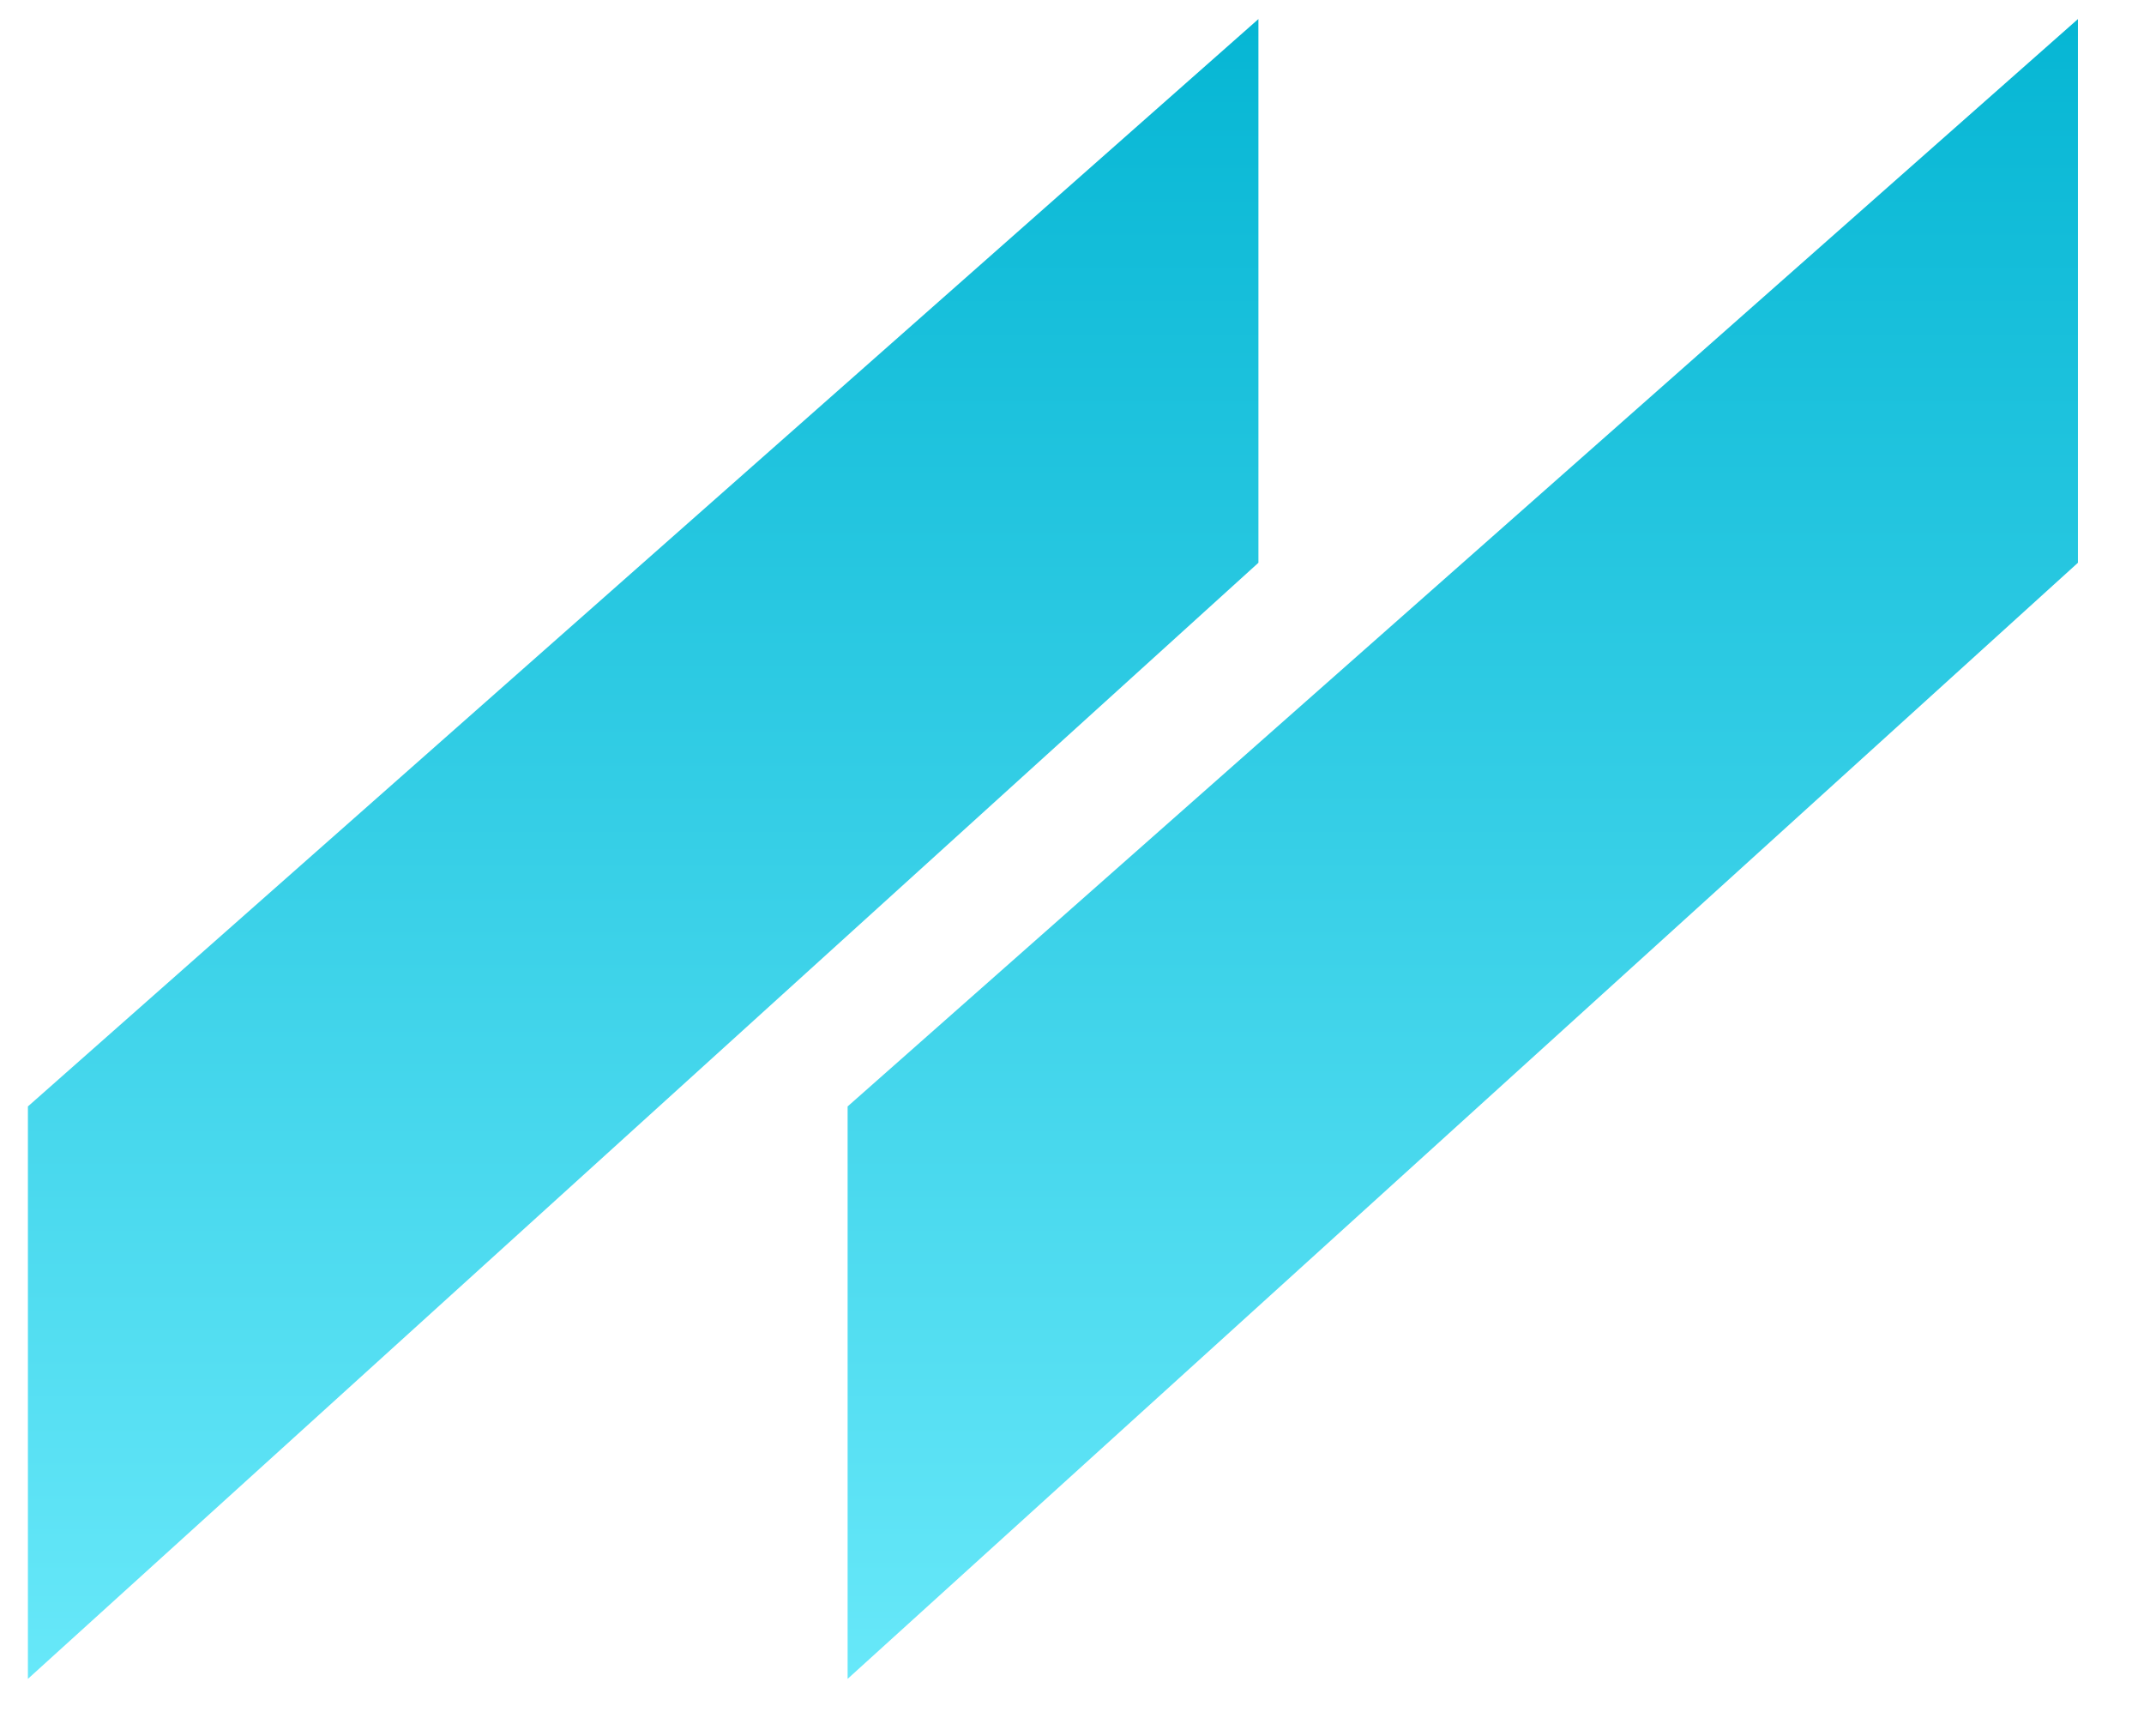
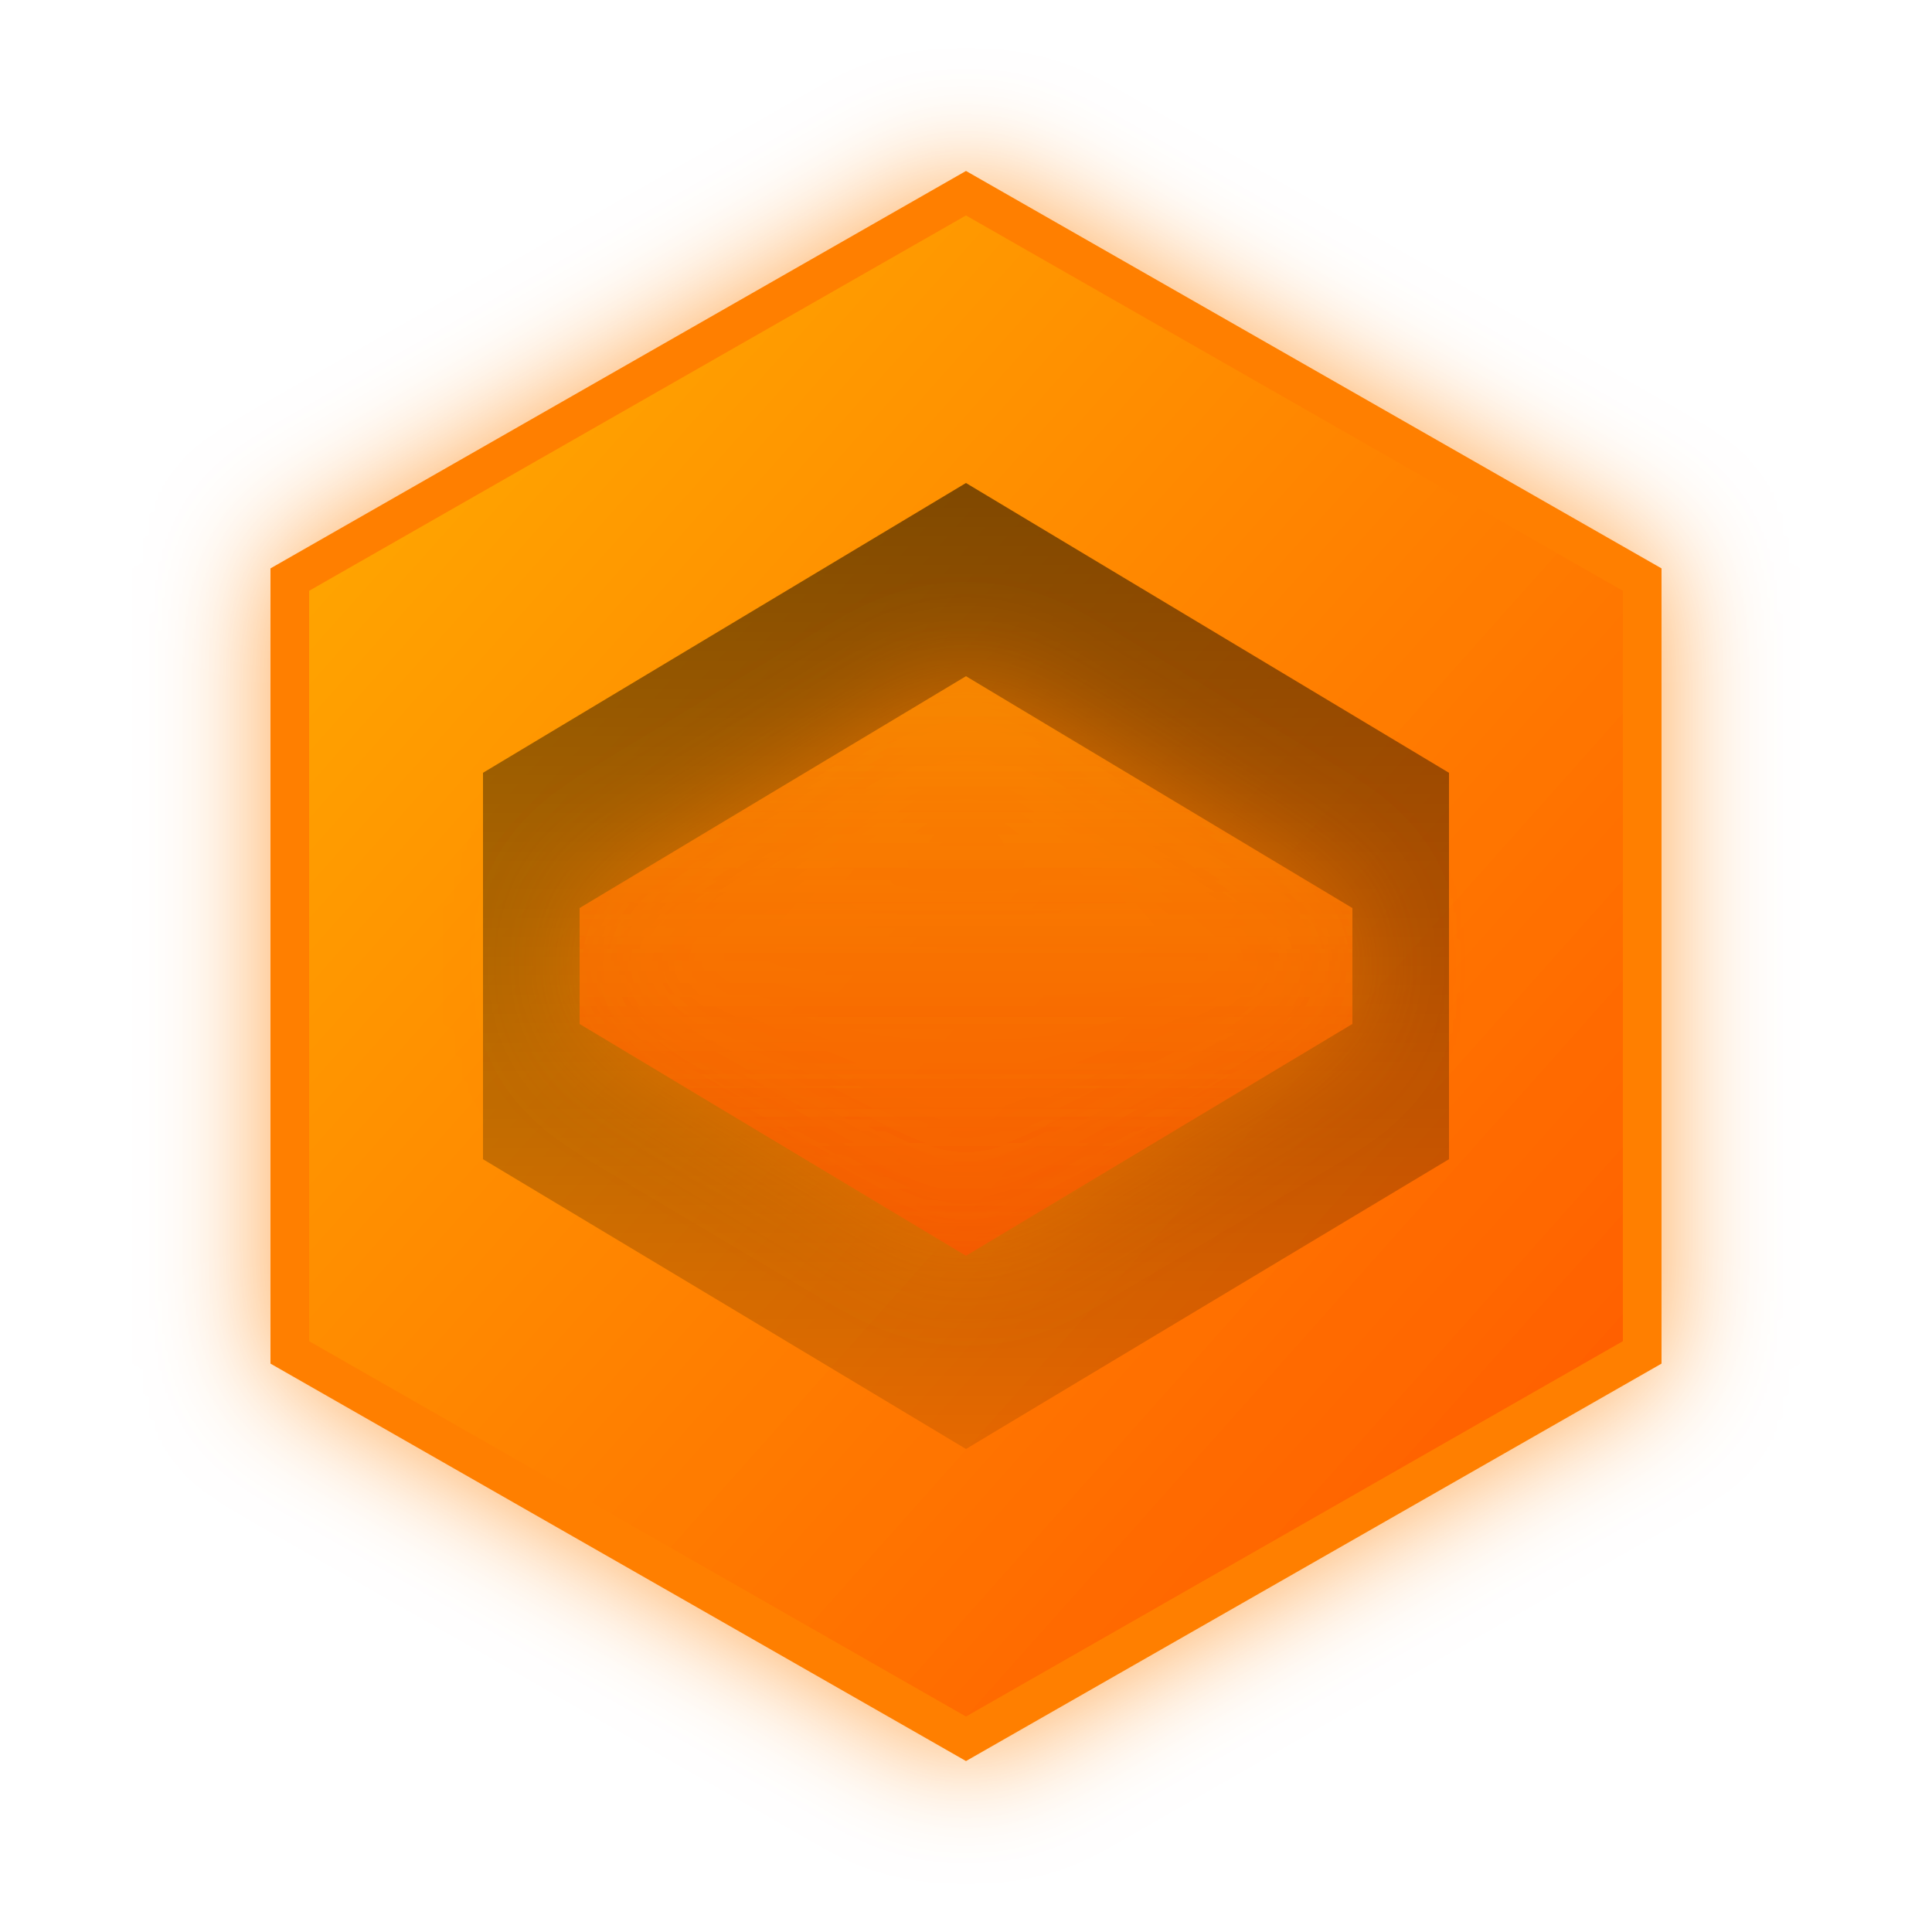
- <svg xmlns="http://www.w3.org/2000/svg" xmlns:xlink="http://www.w3.org/1999/xlink" version="1.1" preserveAspectRatio="xMidYMid meet" viewBox="344.564 330.278 111.737 91.218" width="53.87" height="43.61">
+ <svg xmlns="http://www.w3.org/2000/svg" width="100" height="100" viewBox="0 0 100 100" aria-label="Hexagon with More Orange Center" role="img">
  <defs>
-     <path d="M453.3 331.28L453.3 359.85L388.64 418.5L388.64 388.42L453.3 331.28Z" id="aFZf6T5ED" />
-     <linearGradient id="gradientb2ThqnP5Op" gradientUnits="userSpaceOnUse" x1="420.97" y1="331.28" x2="420.97" y2="418.5">
-       <stop style="stop-color: #06b6d4;stop-opacity: 1" offset="0%" />
-       <stop style="stop-color: #67e8f9;stop-opacity: 1" offset="100%" />
+     <linearGradient id="vibrantGradient" x1="0" y1="0" x2="1" y2="1">
+       <stop offset="0%" stop-color="#FFB000" />
+       <stop offset="100%" stop-color="#FF5400" />
    </linearGradient>
-     <path d="M410.23 331.28L410.23 359.85L345.56 418.5L345.56 388.42L410.23 331.28Z" id="a9fehgwfM" />
-     <linearGradient id="gradientk1wNV9Ostb" gradientUnits="userSpaceOnUse" x1="377.89" y1="331.28" x2="377.89" y2="418.5">
-       <stop style="stop-color: #06b6d4;stop-opacity: 1" offset="0%" />
-       <stop style="stop-color: #67e8f9;stop-opacity: 1" offset="100%" />
+     <linearGradient id="shadedBlack" x1="0" y1="0" x2="0" y2="1">
+       <stop offset="0%" stop-color="rgba(0,0,0,0.5)" />
+       <stop offset="100%" stop-color="rgba(0,0,0,0.1)" />
    </linearGradient>
+     <linearGradient id="orangeCenter" x1="0" y1="0" x2="0" y2="1">
+       <stop offset="0%" stop-color="rgba(255, 140, 0, 0.9)" />
+       <stop offset="100%" stop-color="rgba(255, 85, 0, 0.7)" />
+     </linearGradient>
+     <filter id="glow" x="-20%" y="-20%" width="140%" height="140%">
+       <feDropShadow dx="0" dy="0" stdDeviation="3" flood-color="#FF7F00" flood-opacity="0.7" />
+     </filter>
  </defs>
-   <g>
-     <g>
-       <use xlink:href="#aFZf6T5ED" opacity="1" fill="url(#gradientb2ThqnP5Op)" />
-     </g>
-     <g>
-       <use xlink:href="#a9fehgwfM" opacity="1" fill="url(#gradientk1wNV9Ostb)" />
-     </g>
-   </g>
+   <polygon points="50,10 85,30 85,70 50,90 15,70 15,30" fill="url(#vibrantGradient)" stroke="#FF7F00" stroke-width="2" filter="url(#glow)" />
+   <polygon points="50,25 75,40 75,60 50,75 25,60 25,40" fill="url(#shadedBlack)" />
+   <polygon points="50,35 70,47 70,53 50,65 30,53 30,47" fill="url(#orangeCenter)" filter="url(#glow)" />
</svg>
